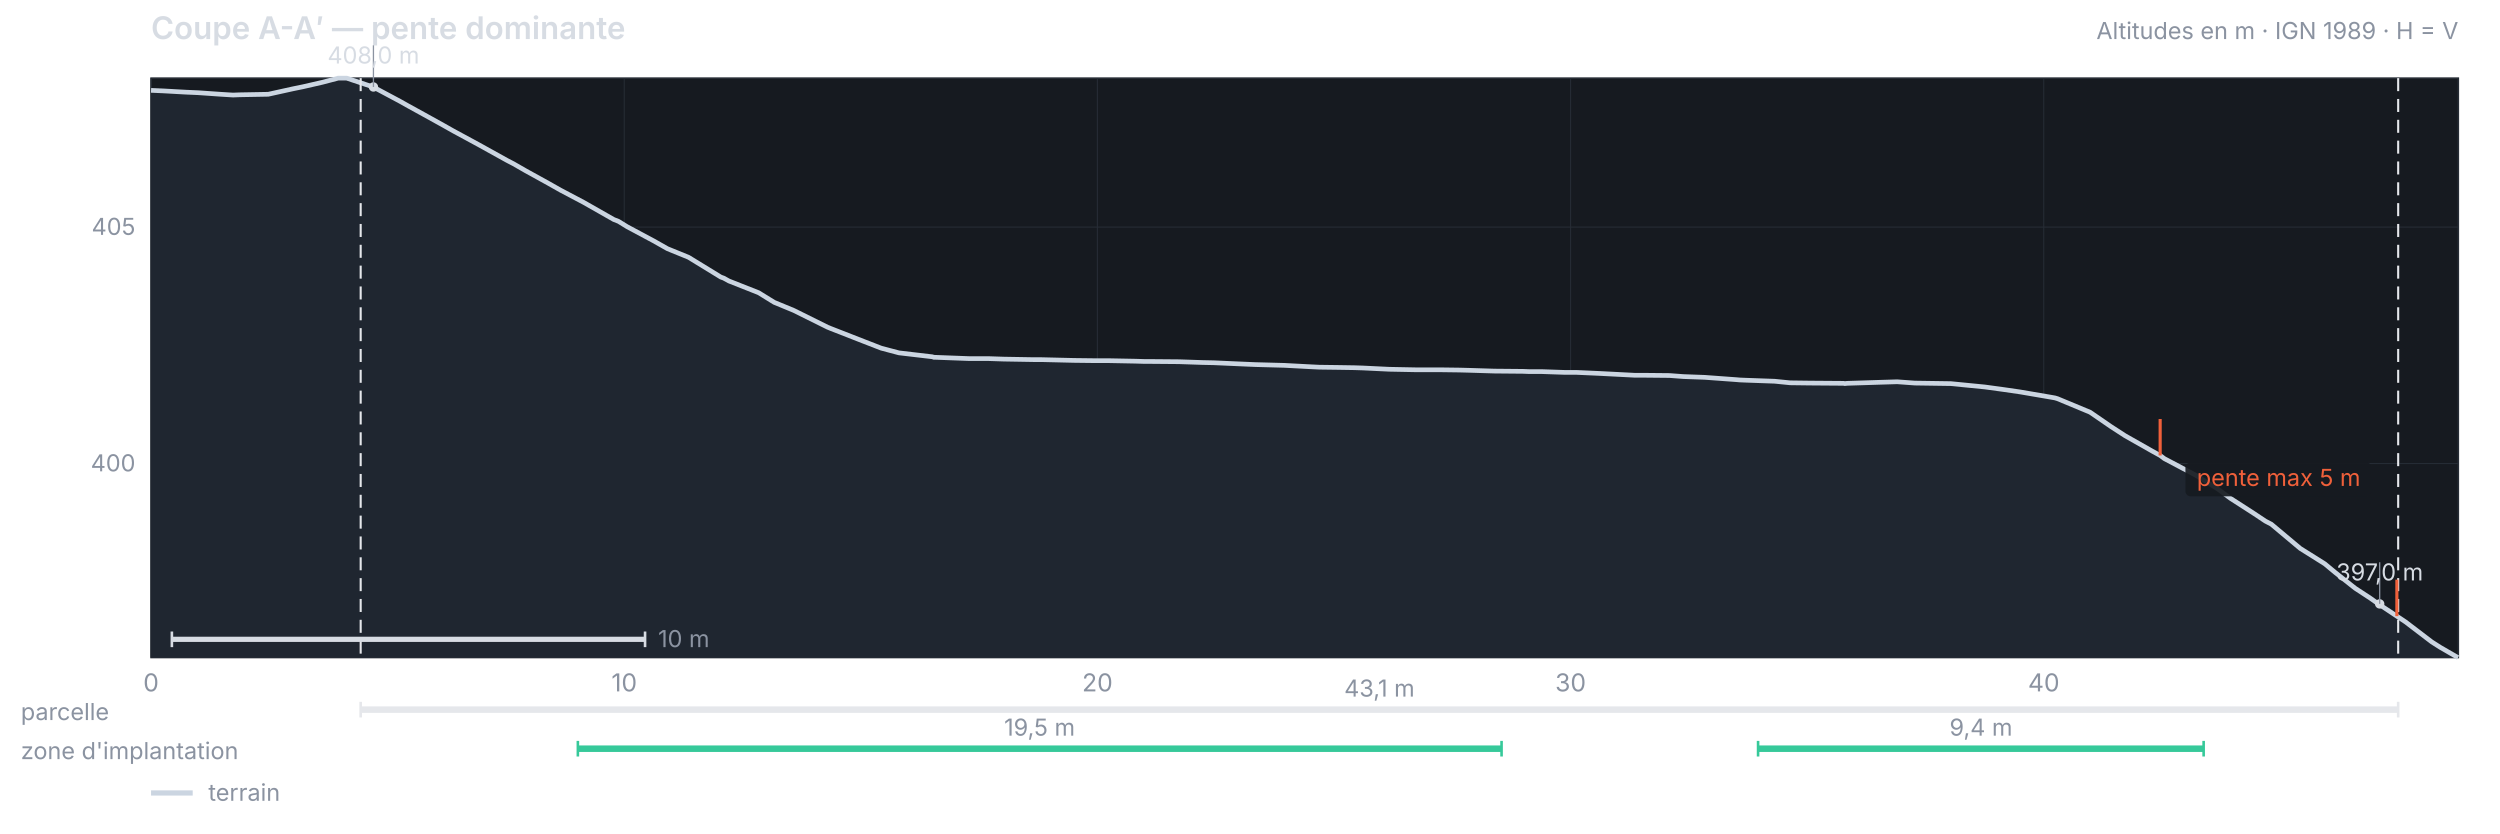
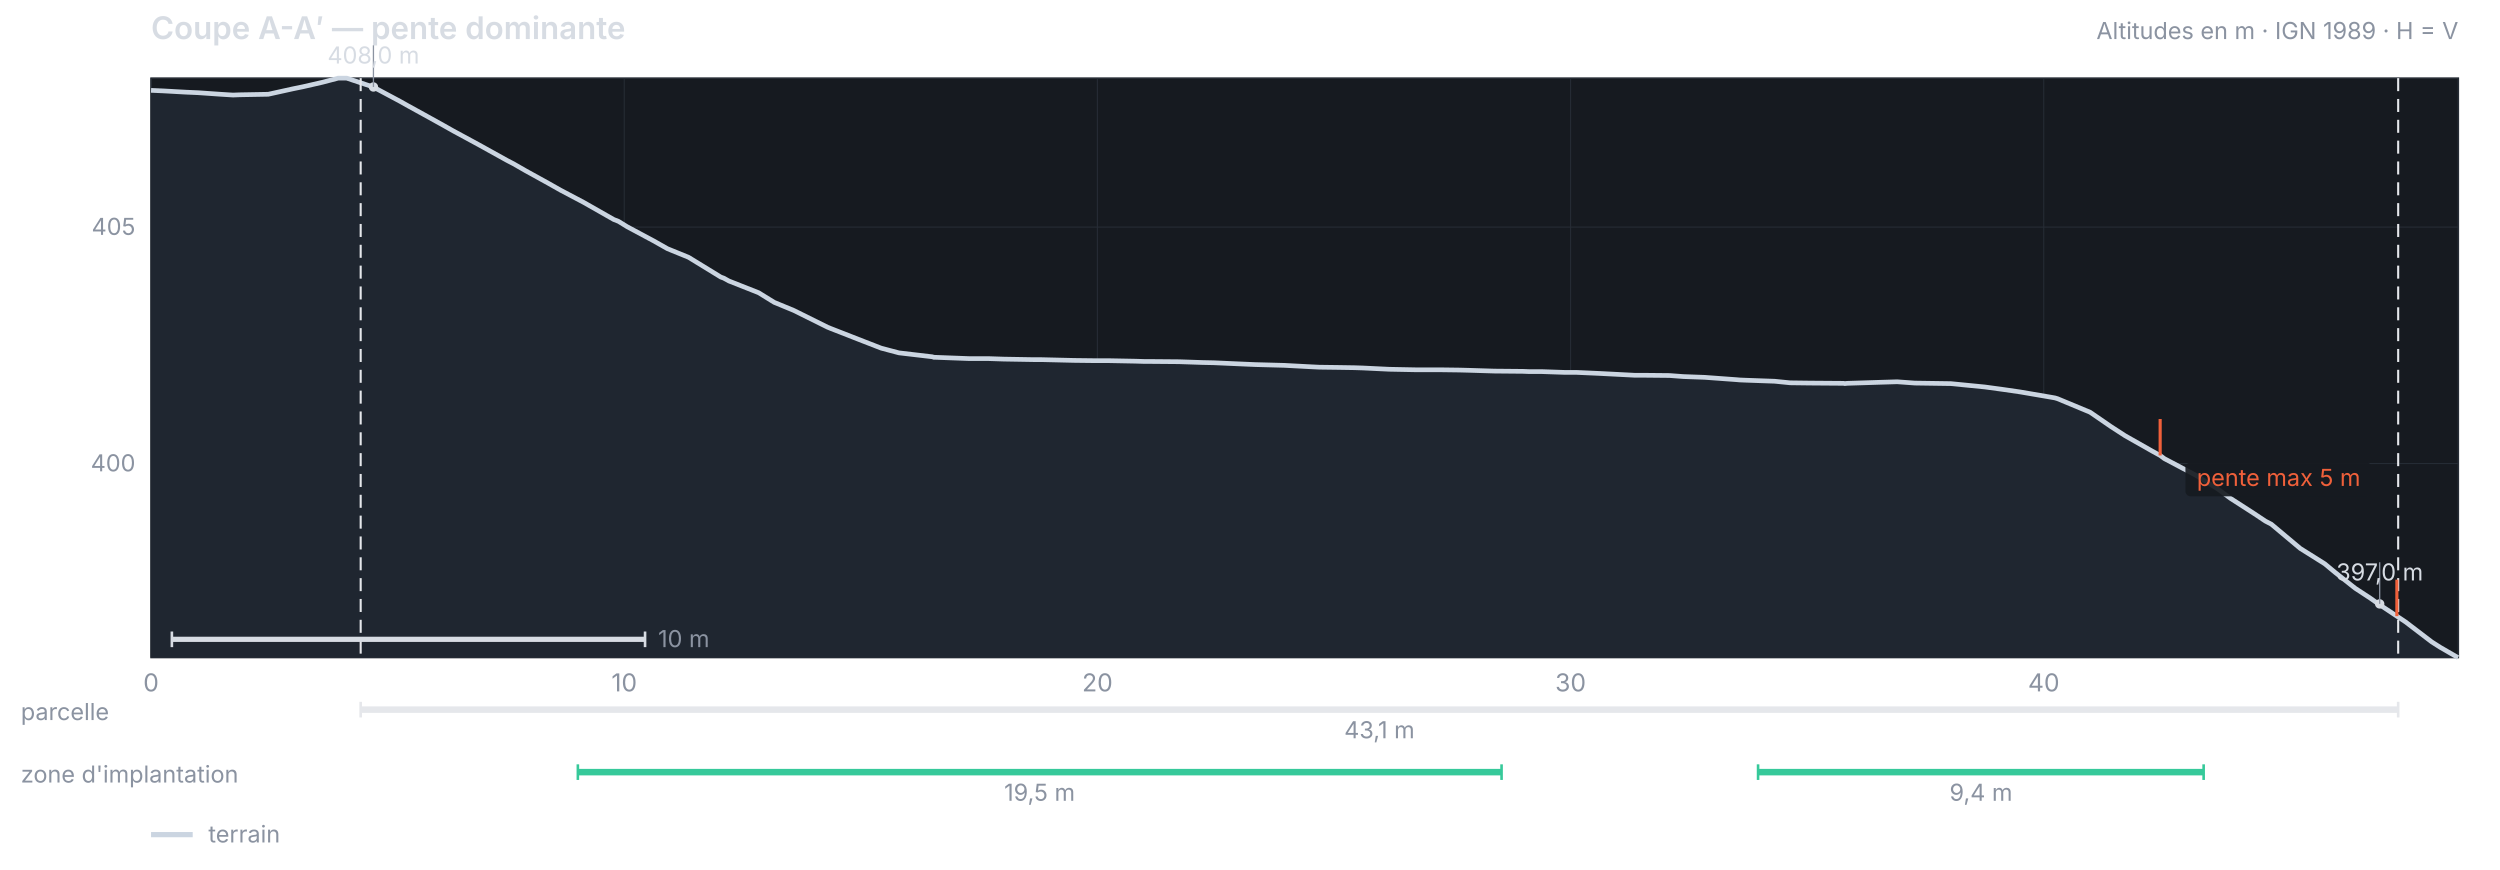
- <svg xmlns="http://www.w3.org/2000/svg" viewBox="0 0 960 320" width="960" height="320" role="img" aria-label="Coupe A-A′ — pente dominante" font-family="Inter, Helvetica, Arial, sans-serif" data-plot-x0="58.0" data-plot-x1="944.0" style="background:#0f1115">
+ <svg xmlns="http://www.w3.org/2000/svg" viewBox="0 0 960 334" width="960" height="334" role="img" aria-label="Coupe A-A′ — pente dominante" font-family="Inter, Helvetica, Arial, sans-serif" data-plot-x0="58.0" data-plot-x1="944.0" style="background:#0f1115">
  <text x="58" y="15" font-size="12" font-weight="600" fill="#d7dce3">Coupe A-A′ — pente dominante</text>
  <text x="944" y="15" text-anchor="end" font-size="9" fill="#8b93a1">Altitudes en m · IGN 1989 · H = V</text>
  <rect x="58.0" y="30" width="886.0" height="222.5" fill="#161a20" stroke="#262c35" stroke-width="0.6" />
  <line x1="58.0" y1="30" x2="58.0" y2="252.5" stroke="#262c35" stroke-width="0.4" />
  <text x="58.0" y="265.5" text-anchor="middle" font-size="9.5" fill="#8b93a1">0</text>
  <line x1="239.7" y1="30" x2="239.7" y2="252.5" stroke="#262c35" stroke-width="0.4" />
  <text x="239.7" y="265.5" text-anchor="middle" font-size="9.5" fill="#8b93a1">10</text>
  <line x1="421.4" y1="30" x2="421.4" y2="252.5" stroke="#262c35" stroke-width="0.4" />
  <text x="421.4" y="265.5" text-anchor="middle" font-size="9.5" fill="#8b93a1">20</text>
  <line x1="603.1" y1="30" x2="603.1" y2="252.5" stroke="#262c35" stroke-width="0.4" />
  <text x="603.1" y="265.5" text-anchor="middle" font-size="9.5" fill="#8b93a1">30</text>
  <line x1="784.8" y1="30" x2="784.8" y2="252.5" stroke="#262c35" stroke-width="0.4" />
  <text x="784.8" y="265.5" text-anchor="middle" font-size="9.5" fill="#8b93a1">40</text>
  <line x1="58.0" y1="178.0" x2="944.0" y2="178.0" stroke="#262c35" stroke-width="0.4" />
  <text x="52.0" y="181.0" text-anchor="end" font-size="9" fill="#8b93a1">400</text>
  <line x1="58.0" y1="87.2" x2="944.0" y2="87.2" stroke="#262c35" stroke-width="0.4" />
  <text x="52.0" y="90.2" text-anchor="end" font-size="9" fill="#8b93a1">405</text>
  <polygon points="58.0,34.7 62.6,34.9 71.5,35.4 76.1,35.6 84.7,36.2 89.5,36.5 92.0,36.4 103.0,36.2 112.5,34.1 116.4,33.3 123.8,31.6 129.9,30.0 133.1,30.0 143.3,33.4 153.6,38.9 156.8,40.7 162.8,44.0 170.2,48.1 174.1,50.3 183.7,55.5 194.7,61.6 197.2,62.9 201.9,65.6 210.6,70.4 215.2,73.0 224.1,77.7 235.7,84.3 237.5,85.0 240.9,87.1 251.0,92.5 256.3,95.5 264.4,98.8 276.8,106.4 277.9,106.8 279.9,107.9 291.3,112.4 297.3,116.1 304.8,119.2 317.9,125.7 318.2,125.8 318.9,126.1 331.7,131.1 338.4,133.7 345.2,135.5 358.0,137.0 358.6,137.2 358.9,137.2 372.1,137.7 379.5,137.7 385.5,137.9 397.0,138.1 399.0,138.1 400.0,138.1 412.4,138.4 420.5,138.5 425.9,138.5 436.1,138.7 439.3,138.8 441.1,138.8 452.8,138.9 461.6,139.2 466.2,139.3 475.1,139.7 479.7,139.9 482.1,140.0 493.2,140.3 502.6,140.8 506.6,141.0 514.1,141.1 520.1,141.2 523.2,141.3 533.5,141.8 543.7,142.0 547.0,142.0 553.1,142.0 560.4,142.1 564.2,142.2 573.9,142.5 584.8,142.6 587.3,142.7 592.2,142.7 600.8,143.0 605.3,143.0 614.2,143.4 625.8,144.0 627.7,144.1 631.2,144.1 641.1,144.2 646.4,144.6 654.6,144.9 666.9,145.8 668.0,145.9 670.3,146.0 681.5,146.4 687.4,147.0 695.0,147.1 707.9,147.2 708.4,147.3 709.3,147.2 721.9,146.8 728.5,146.6 735.3,147.1 748.3,147.3 748.8,147.3 749.0,147.3 762.2,148.6 769.5,149.6 775.7,150.5 787.4,152.5 789.1,152.8 790.1,153.1 802.6,158.3 810.6,163.8 816.0,167.3 826.4,173.2 829.5,174.9 831.1,176.1 843.0,182.4 851.7,187.8 856.4,191.3 865.4,197.1 869.9,200.1 872.2,201.3 883.3,210.6 892.7,216.5 896.8,219.9 904.4,225.9 910.2,229.7 913.3,231.9 923.7,238.8 933.8,246.5 937.1,248.6 943.5,252.3 943.9,252.5 943.9,252.5 58.0,252.5" fill="#1f2630" stroke="none" />
  <polyline points="58.0,34.7 62.6,34.9 71.5,35.4 76.1,35.6 84.7,36.2 89.5,36.5 92.0,36.4 103.0,36.2 112.5,34.1 116.4,33.3 123.8,31.6 129.9,30.0 133.1,30.0 143.3,33.4 153.6,38.9 156.8,40.7 162.8,44.0 170.2,48.1 174.1,50.3 183.7,55.5 194.7,61.6 197.2,62.9 201.9,65.6 210.6,70.4 215.2,73.0 224.1,77.7 235.7,84.3 237.5,85.0 240.9,87.1 251.0,92.5 256.3,95.5 264.4,98.8 276.8,106.4 277.9,106.8 279.9,107.9 291.3,112.4 297.3,116.1 304.8,119.2 317.9,125.7 318.2,125.8 318.9,126.1 331.7,131.1 338.4,133.7 345.2,135.5 358.0,137.0 358.6,137.2 358.9,137.2 372.1,137.7 379.5,137.7 385.5,137.9 397.0,138.1 399.0,138.1 400.0,138.1 412.4,138.4 420.5,138.5 425.9,138.5 436.1,138.7 439.3,138.8 441.1,138.8 452.8,138.9 461.6,139.2 466.2,139.3 475.1,139.7 479.7,139.9 482.1,140.0 493.2,140.3 502.6,140.8 506.6,141.0 514.1,141.1 520.1,141.2 523.2,141.3 533.5,141.8 543.7,142.0 547.0,142.0 553.1,142.0 560.4,142.1 564.2,142.2 573.9,142.5 584.8,142.6 587.3,142.7 592.2,142.7 600.8,143.0 605.3,143.0 614.2,143.4 625.8,144.0 627.7,144.1 631.2,144.1 641.1,144.2 646.4,144.6 654.6,144.9 666.9,145.8 668.0,145.9 670.3,146.0 681.5,146.4 687.4,147.0 695.0,147.1 707.9,147.2 708.4,147.3 709.3,147.2 721.9,146.8 728.5,146.6 735.3,147.1 748.3,147.3 748.8,147.3 749.0,147.3 762.2,148.6 769.5,149.6 775.7,150.5 787.4,152.5 789.1,152.8 790.1,153.1 802.6,158.3 810.6,163.8 816.0,167.3 826.4,173.2 829.5,174.9 831.1,176.1 843.0,182.4 851.7,187.8 856.4,191.3 865.4,197.1 869.9,200.1 872.2,201.3 883.3,210.6 892.7,216.5 896.8,219.9 904.4,225.9 910.2,229.7 913.3,231.9 923.7,238.8 933.8,246.5 937.1,248.6 943.5,252.3 943.9,252.5" fill="none" stroke="#cbd5e1" stroke-width="1.8" />
  <line x1="138.5" y1="30" x2="138.5" y2="252.5" stroke="#e5e7eb" stroke-width="0.8" stroke-dasharray="5 3" />
  <line x1="920.9" y1="30" x2="920.9" y2="252.5" stroke="#e5e7eb" stroke-width="0.8" stroke-dasharray="5 3" />
  <line x1="829.5" y1="174.9" x2="829.5" y2="160.9" stroke="#f0603a" stroke-width="1.2" />
  <line x1="920.4" y1="236.6" x2="920.4" y2="222.6" stroke="#f0603a" stroke-width="1.2" />
  <circle cx="143.4" cy="33.4" r="1.8" fill="#d7dce3" />
  <line x1="143.4" y1="33.4" x2="143.4" y2="17.4" stroke="#8b93a1" stroke-width="0.5" />
  <text x="143.4" y="24.4" text-anchor="middle" font-size="9" fill="#d7dce3">408,0 m</text>
  <circle cx="913.8" cy="231.9" r="1.8" fill="#d7dce3" />
  <line x1="913.8" y1="231.9" x2="913.8" y2="215.9" stroke="#8b93a1" stroke-width="0.5" />
  <text x="913.8" y="222.9" text-anchor="middle" font-size="9" fill="#d7dce3">397,0 m</text>
  <line x1="66.0" y1="245.5" x2="247.7" y2="245.5" stroke="#d7dce3" stroke-width="2" />
  <line x1="66.0" y1="242.5" x2="66.0" y2="248.5" stroke="#d7dce3" stroke-width="1" />
  <line x1="247.7" y1="242.5" x2="247.7" y2="248.5" stroke="#d7dce3" stroke-width="1" />
  <text x="252.7" y="248.5" font-size="9" fill="#8b93a1">10 m</text>
  <text x="8" y="276.5" font-size="9" fill="#8b93a1">parcelle</text>
  <line x1="138.5" y1="272.5" x2="920.9" y2="272.5" stroke="#e5e7eb" stroke-width="2.5" data-band="parcelle" data-d0="4.43" data-d1="47.49" />
  <line x1="138.5" y1="269.5" x2="138.5" y2="275.5" stroke="#e5e7eb" stroke-width="1" />
  <line x1="920.9" y1="269.5" x2="920.9" y2="275.5" stroke="#e5e7eb" stroke-width="1" />
-   <text x="529.7" y="267.5" text-anchor="middle" font-size="9" fill="#8b93a1">43,1 m</text>
-   <text x="8" y="291.5" font-size="9" fill="#8b93a1">zone d'implantation</text>
-   <line x1="221.9" y1="287.5" x2="576.6" y2="287.5" stroke="#36c99a" stroke-width="2.5" data-band="zone" data-d0="9.02" data-d1="28.54" />
-   <line x1="221.9" y1="284.5" x2="221.9" y2="290.5" stroke="#36c99a" stroke-width="1" />
-   <line x1="576.6" y1="284.5" x2="576.6" y2="290.5" stroke="#36c99a" stroke-width="1" />
-   <text x="399.2" y="282.5" text-anchor="middle" font-size="9" fill="#8b93a1">19,5 m</text>
-   <line x1="675.1" y1="287.5" x2="846.2" y2="287.5" stroke="#36c99a" stroke-width="2.5" data-band="zone" data-d0="33.96" data-d1="43.38" />
-   <line x1="675.1" y1="284.5" x2="675.1" y2="290.5" stroke="#36c99a" stroke-width="1" />
-   <line x1="846.2" y1="284.5" x2="846.2" y2="290.5" stroke="#36c99a" stroke-width="1" />
-   <text x="760.7" y="282.5" text-anchor="middle" font-size="9" fill="#8b93a1">9,4 m</text>
-   <line x1="58.0" y1="304.5" x2="74.0" y2="304.5" stroke="#cbd5e1" stroke-width="2" />
-   <text x="80.0" y="307.5" font-size="9" fill="#8b93a1">terrain</text>
+   <text x="529.7" y="283.5" text-anchor="middle" font-size="9" fill="#8b93a1">43,1 m</text>
+   <text x="8" y="300.5" font-size="9" fill="#8b93a1">zone d'implantation</text>
+   <line x1="221.9" y1="296.5" x2="576.6" y2="296.5" stroke="#36c99a" stroke-width="2.5" data-band="zone" data-d0="9.02" data-d1="28.54" />
+   <line x1="221.9" y1="293.5" x2="221.9" y2="299.5" stroke="#36c99a" stroke-width="1" />
+   <line x1="576.6" y1="293.5" x2="576.6" y2="299.5" stroke="#36c99a" stroke-width="1" />
+   <text x="399.2" y="307.5" text-anchor="middle" font-size="9" fill="#8b93a1">19,5 m</text>
+   <line x1="675.1" y1="296.5" x2="846.2" y2="296.5" stroke="#36c99a" stroke-width="2.5" data-band="zone" data-d0="33.96" data-d1="43.38" />
+   <line x1="675.1" y1="293.5" x2="675.1" y2="299.5" stroke="#36c99a" stroke-width="1" />
+   <line x1="846.2" y1="293.5" x2="846.2" y2="299.5" stroke="#36c99a" stroke-width="1" />
+   <text x="760.7" y="307.5" text-anchor="middle" font-size="9" fill="#8b93a1">9,4 m</text>
+   <line x1="58.0" y1="320.5" x2="74.0" y2="320.5" stroke="#cbd5e1" stroke-width="2" />
+   <text x="80.0" y="323.5" font-size="9" fill="#8b93a1">terrain</text>
  <rect x="839.2" y="177.6" width="71.5" height="13.0" rx="2" fill="#161a20" opacity="0.92" />
  <text x="875.0" y="186.6" text-anchor="middle" font-size="9" fill="#f0603a">pente max 5 m</text>
</svg>
